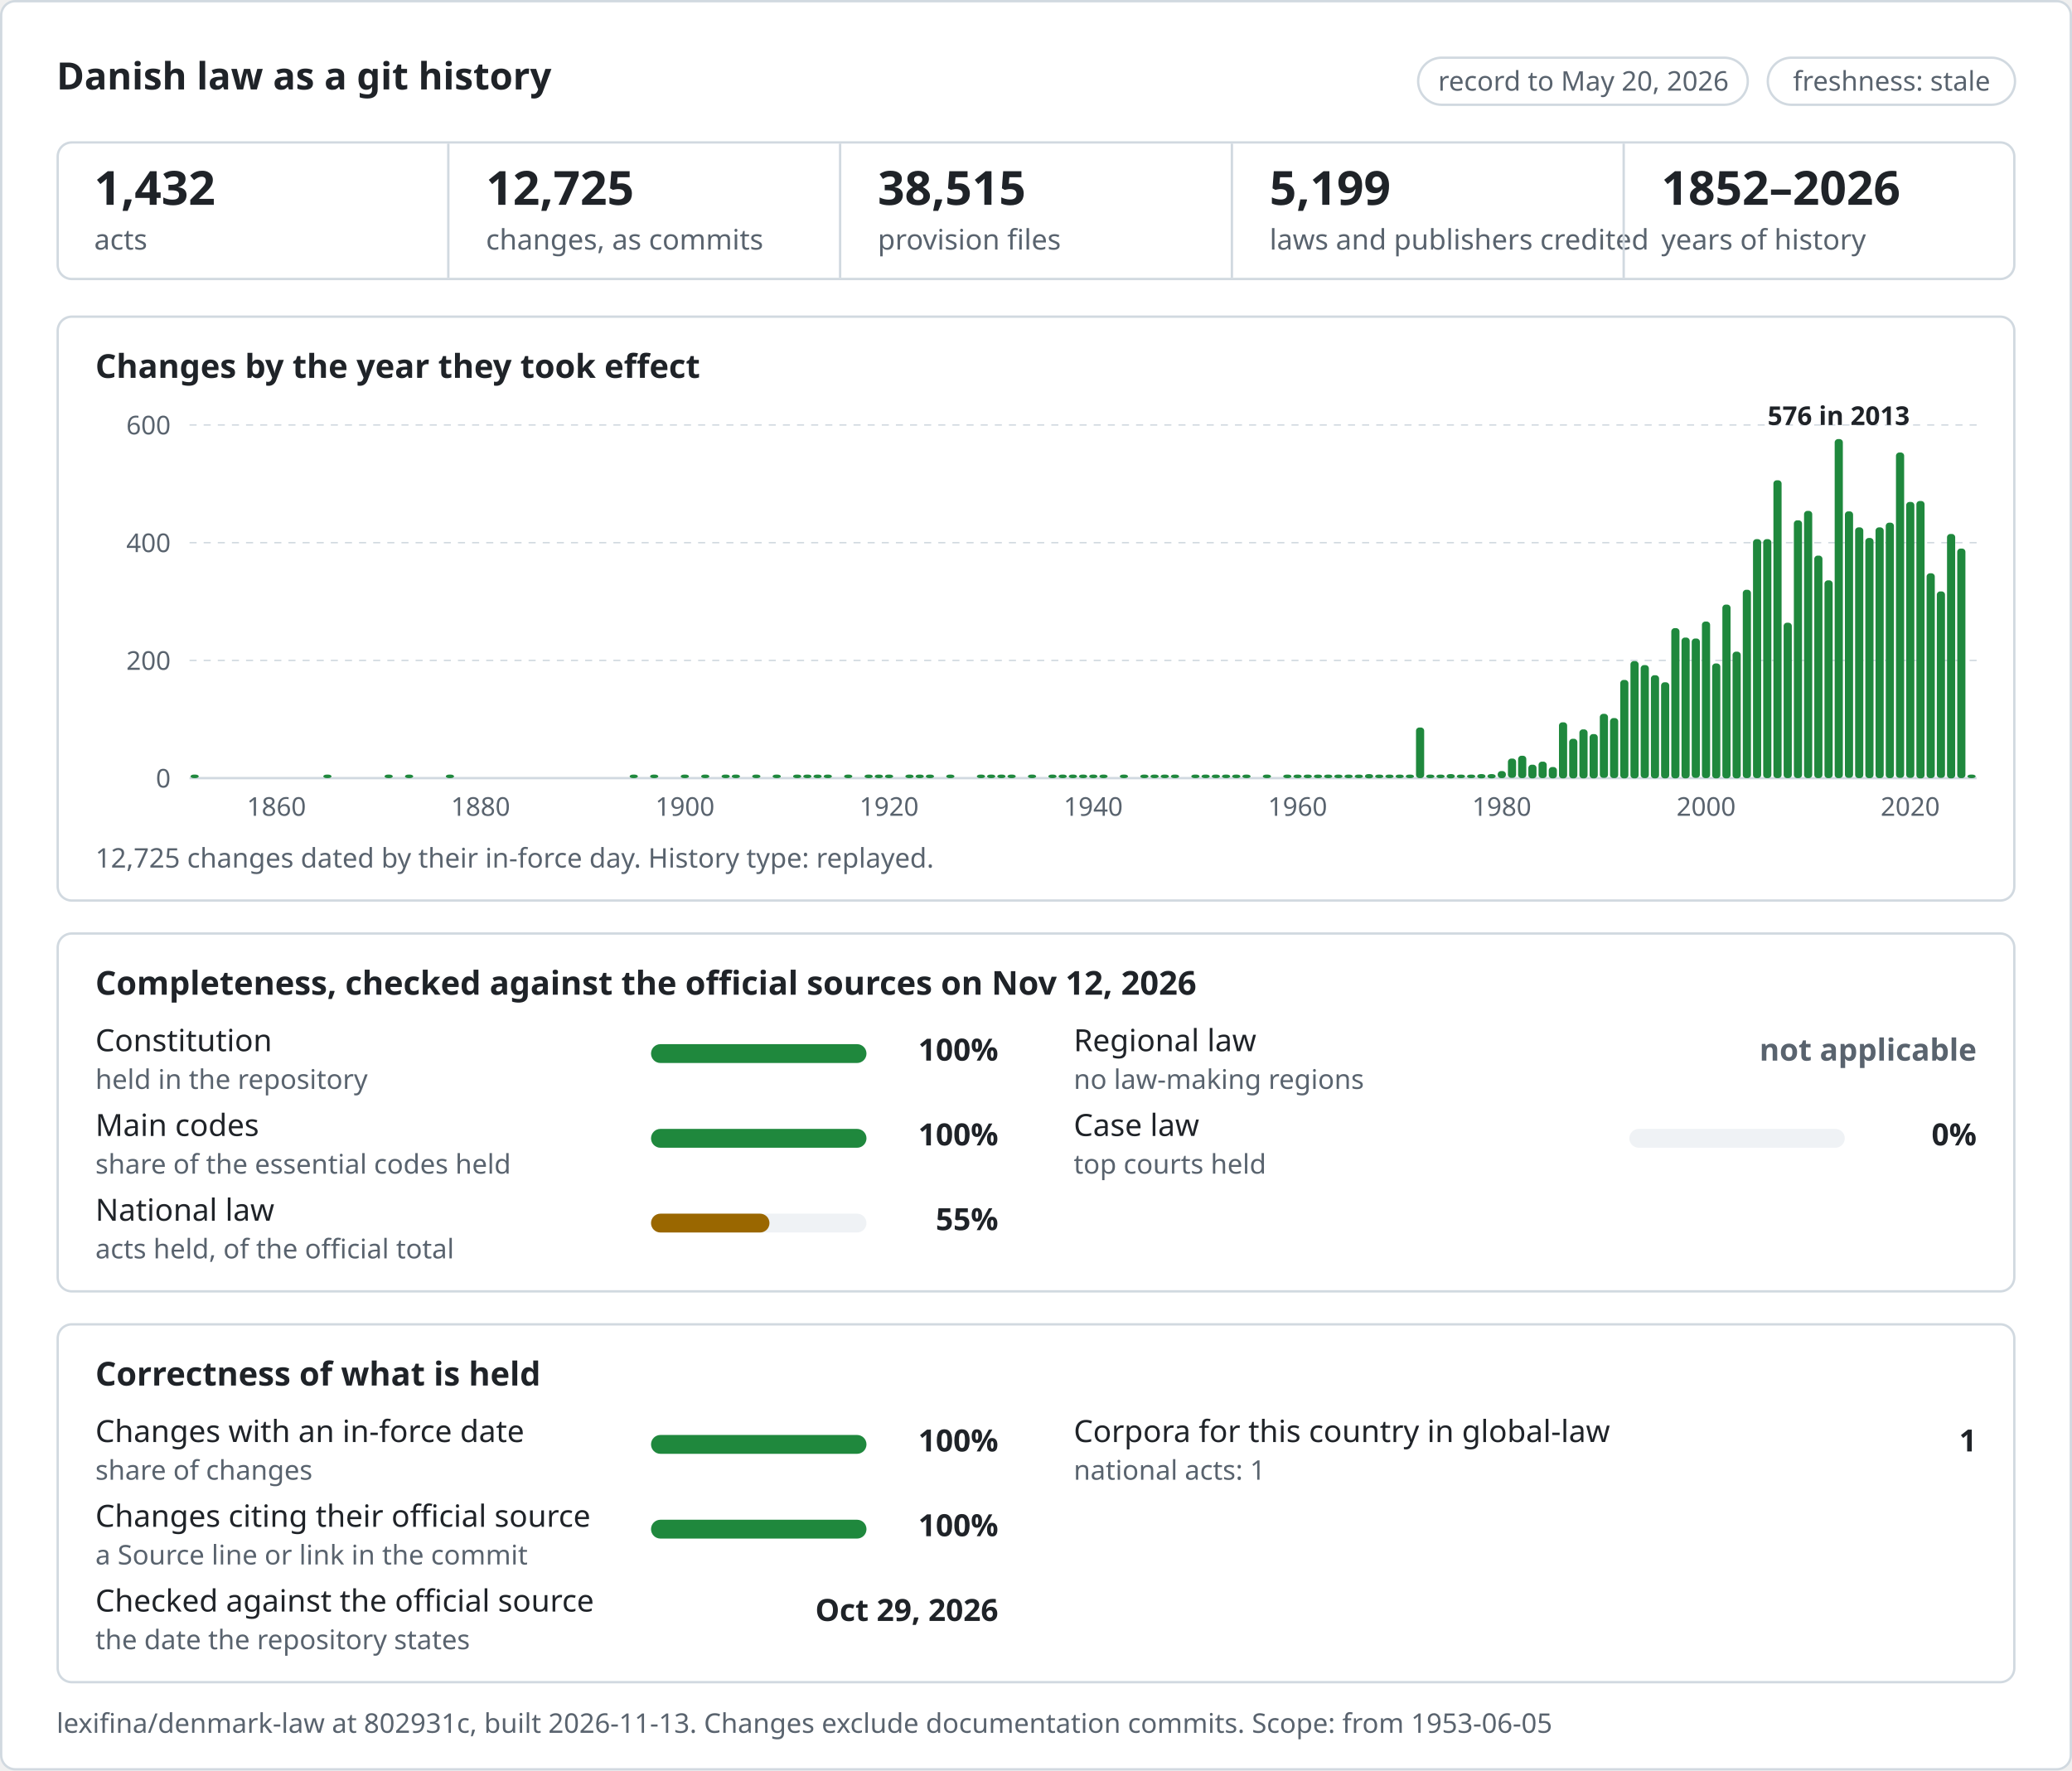
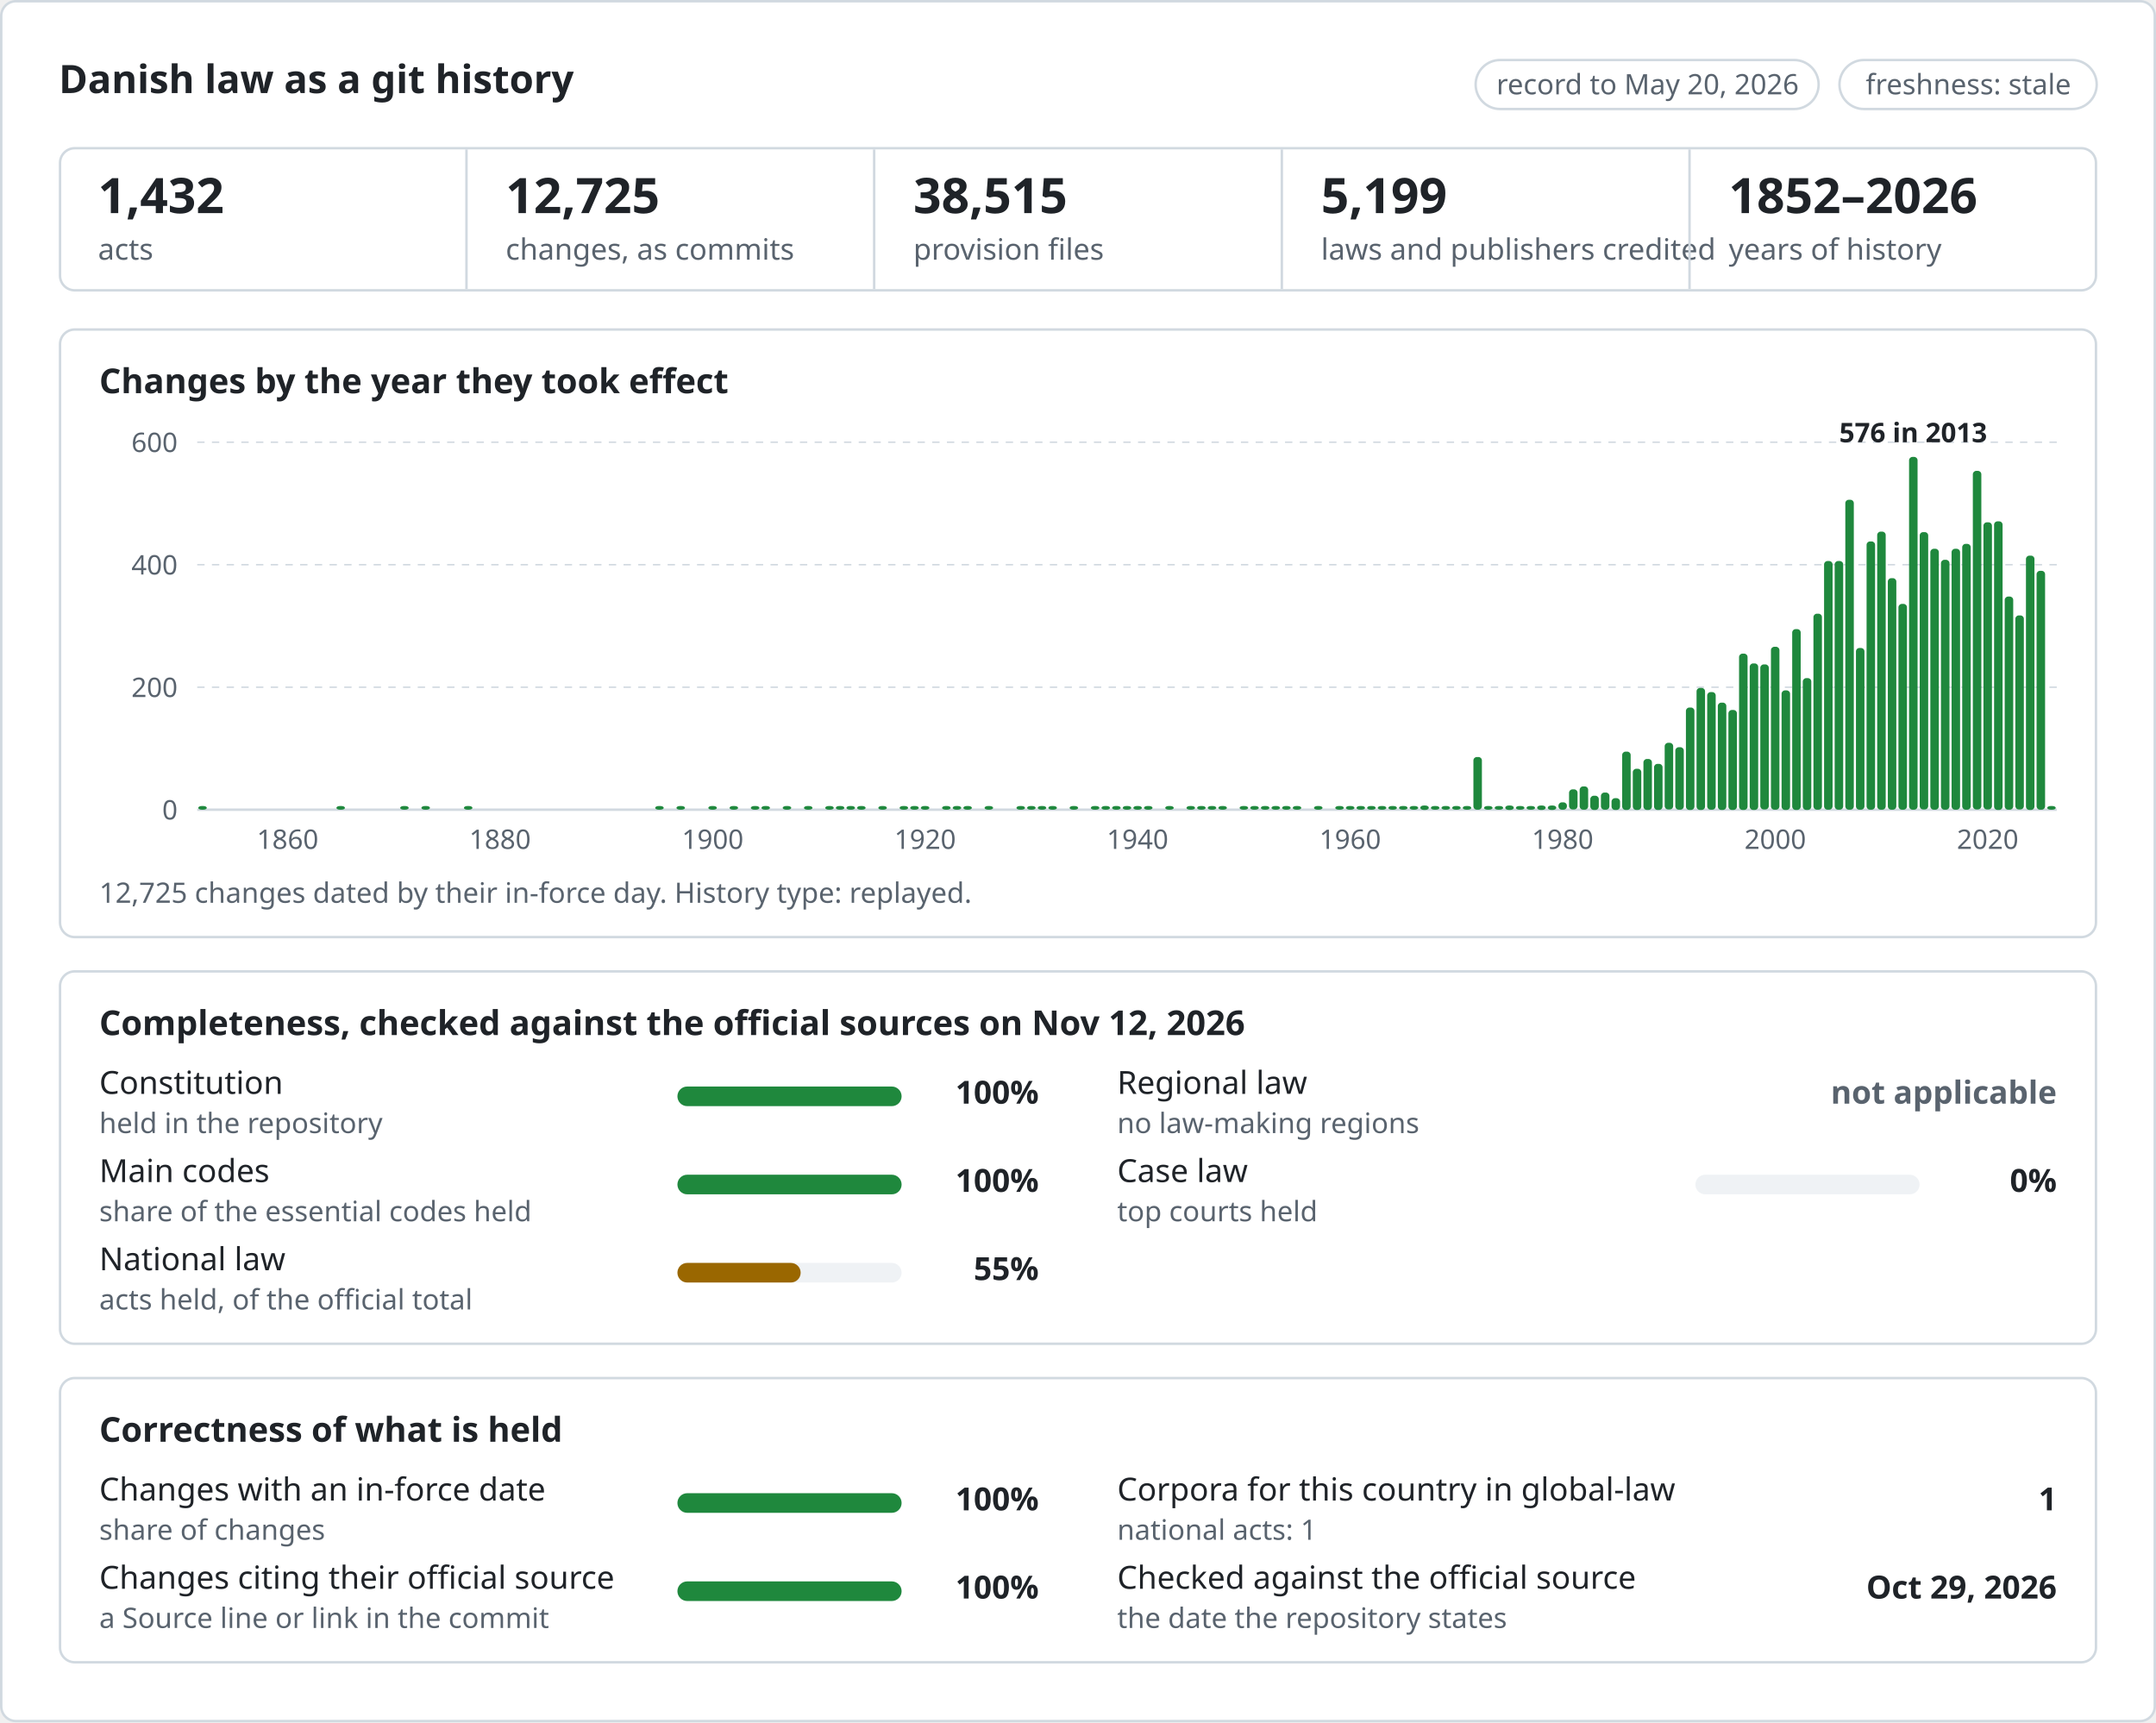
- <svg xmlns="http://www.w3.org/2000/svg" width="880" height="752" viewBox="0 0 880 752" font-family="-apple-system,BlinkMacSystemFont,Segoe UI,Noto Sans,Helvetica,Arial,sans-serif">
-   <rect x="0.5" y="0.5" width="879" height="751" rx="6" fill="#ffffff" stroke="#d1d9e0" />
+ <svg xmlns="http://www.w3.org/2000/svg" width="880" height="703" viewBox="0 0 880 703" font-family="-apple-system,BlinkMacSystemFont,Segoe UI,Noto Sans,Helvetica,Arial,sans-serif">
+   <rect x="0.5" y="0.5" width="879" height="702" rx="6" fill="#ffffff" stroke="#d1d9e0" />
  <text x="24" y="38" font-size="16" font-weight="600" fill="#1f2328">Danish law as a git history</text>
  <rect x="602.3" y="24.5" width="140" height="20" rx="10" fill="none" stroke="#d1d9e0" />
  <text x="672.5" y="38.5" font-size="11.5" font-weight="500" text-anchor="middle" fill="#59636e">record to May 20, 2026</text>
  <rect x="750.8" y="24.5" width="105" height="20" rx="10" fill="none" stroke="#d1d9e0" />
  <text x="803.4" y="38.5" font-size="11.5" font-weight="500" text-anchor="middle" fill="#59636e">freshness: stale</text>
  <rect x="24.5" y="60.5" width="831" height="58" rx="6" fill="#ffffff" stroke="#d1d9e0" />
  <text x="40.0" y="87" font-size="20" font-weight="600" fill="#1f2328">1,432</text>
  <text x="40.0" y="106" font-size="12" fill="#59636e">acts</text>
  <line x1="190.4" y1="61" x2="190.4" y2="118" stroke="#d1d9e0" />
  <text x="206.4" y="87" font-size="20" font-weight="600" fill="#1f2328">12,725</text>
  <text x="206.4" y="106" font-size="12" fill="#59636e">changes, as commits</text>
  <line x1="356.8" y1="61" x2="356.8" y2="118" stroke="#d1d9e0" />
  <text x="372.8" y="87" font-size="20" font-weight="600" fill="#1f2328">38,515</text>
  <text x="372.8" y="106" font-size="12" fill="#59636e">provision files</text>
  <line x1="523.2" y1="61" x2="523.2" y2="118" stroke="#d1d9e0" />
  <text x="539.2" y="87" font-size="20" font-weight="600" fill="#1f2328">5,199</text>
  <text x="539.2" y="106" font-size="12" fill="#59636e" textLength="142" lengthAdjust="spacingAndGlyphs">laws and publishers credited</text>
  <line x1="689.6" y1="61" x2="689.6" y2="118" stroke="#d1d9e0" />
  <text x="705.6" y="87" font-size="20" font-weight="600" fill="#1f2328">1852–2026</text>
  <text x="705.6" y="106" font-size="12" fill="#59636e">years of history</text>
  <rect x="24.5" y="134.5" width="831" height="248" rx="6" fill="#ffffff" stroke="#d1d9e0" />
  <text x="40.5" y="160.5" font-size="14" font-weight="600" fill="#1f2328">Changes by the year they took effect</text>
  <line x1="80.5" y1="330.5" x2="839.5" y2="330.5" stroke="#d1d9e0" stroke-width="1" />
  <text x="72.5" y="334.5" font-size="11" text-anchor="end" fill="#59636e">0</text>
  <line x1="80.5" y1="280.5" x2="839.5" y2="280.5" stroke="#d1d9e0" stroke-width="0.6" stroke-dasharray="3 3" />
  <text x="72.5" y="284.5" font-size="11" text-anchor="end" fill="#59636e">200</text>
  <line x1="80.5" y1="230.5" x2="839.5" y2="230.5" stroke="#d1d9e0" stroke-width="0.6" stroke-dasharray="3 3" />
  <text x="72.5" y="234.5" font-size="11" text-anchor="end" fill="#59636e">400</text>
  <line x1="80.5" y1="180.5" x2="839.5" y2="180.5" stroke="#d1d9e0" stroke-width="0.6" stroke-dasharray="3 3" />
  <text x="72.5" y="184.5" font-size="11" text-anchor="end" fill="#59636e">600</text>
  <rect x="80.93" y="329.0" width="3.47" height="1.5" rx="1.4" fill="#1f883d" />
  <text x="117.4" y="346.5" font-size="11" text-anchor="middle" fill="#59636e">1860</text>
  <rect x="137.32" y="329.0" width="3.47" height="1.5" rx="1.4" fill="#1f883d" />
  <rect x="163.34" y="329.0" width="3.47" height="1.5" rx="1.4" fill="#1f883d" />
  <rect x="172.01" y="329.0" width="3.47" height="1.5" rx="1.4" fill="#1f883d" />
  <rect x="189.36" y="329.0" width="3.47" height="1.5" rx="1.4" fill="#1f883d" />
  <text x="204.1" y="346.5" font-size="11" text-anchor="middle" fill="#59636e">1880</text>
  <rect x="267.43" y="329.0" width="3.47" height="1.5" rx="1.4" fill="#1f883d" />
  <rect x="276.11" y="329.0" width="3.47" height="1.5" rx="1.4" fill="#1f883d" />
  <rect x="289.12" y="329.0" width="3.47" height="1.5" rx="1.4" fill="#1f883d" />
  <text x="290.9" y="346.5" font-size="11" text-anchor="middle" fill="#59636e">1900</text>
  <rect x="297.79" y="329.0" width="3.47" height="1.5" rx="1.4" fill="#1f883d" />
  <rect x="306.47" y="329.0" width="3.47" height="1.5" rx="1.4" fill="#1f883d" />
  <rect x="310.80" y="329.0" width="3.47" height="1.5" rx="1.4" fill="#1f883d" />
  <rect x="319.48" y="329.0" width="3.47" height="1.5" rx="1.4" fill="#1f883d" />
  <rect x="328.15" y="329.0" width="3.47" height="1.5" rx="1.4" fill="#1f883d" />
  <rect x="336.83" y="329.0" width="3.47" height="1.5" rx="1.4" fill="#1f883d" />
  <rect x="341.16" y="329.0" width="3.47" height="1.5" rx="1.4" fill="#1f883d" />
  <rect x="345.50" y="329.0" width="3.47" height="1.5" rx="1.4" fill="#1f883d" />
  <rect x="349.84" y="329.0" width="3.47" height="1.5" rx="1.4" fill="#1f883d" />
  <rect x="358.51" y="329.0" width="3.47" height="1.5" rx="1.4" fill="#1f883d" />
  <rect x="367.19" y="329.0" width="3.47" height="1.5" rx="1.4" fill="#1f883d" />
  <rect x="371.52" y="329.0" width="3.47" height="1.5" rx="1.4" fill="#1f883d" />
  <rect x="375.86" y="329.0" width="3.47" height="1.5" rx="1.4" fill="#1f883d" />
  <text x="377.6" y="346.5" font-size="11" text-anchor="middle" fill="#59636e">1920</text>
  <rect x="384.53" y="329.0" width="3.47" height="1.5" rx="1.4" fill="#1f883d" />
  <rect x="388.87" y="329.0" width="3.47" height="1.5" rx="1.4" fill="#1f883d" />
  <rect x="393.21" y="329.0" width="3.47" height="1.5" rx="1.4" fill="#1f883d" />
  <rect x="401.88" y="329.0" width="3.47" height="1.5" rx="1.4" fill="#1f883d" />
  <rect x="414.89" y="329.0" width="3.47" height="1.5" rx="1.4" fill="#1f883d" />
  <rect x="419.23" y="329.0" width="3.47" height="1.5" rx="1.4" fill="#1f883d" />
  <rect x="423.57" y="329.0" width="3.47" height="1.5" rx="1.4" fill="#1f883d" />
  <rect x="427.91" y="329.0" width="3.47" height="1.5" rx="1.4" fill="#1f883d" />
  <rect x="436.58" y="329.0" width="3.47" height="1.5" rx="1.4" fill="#1f883d" />
  <rect x="445.25" y="329.0" width="3.47" height="1.5" rx="1.4" fill="#1f883d" />
  <rect x="449.59" y="329.0" width="3.47" height="1.5" rx="1.4" fill="#1f883d" />
  <rect x="453.93" y="329.0" width="3.47" height="1.5" rx="1.4" fill="#1f883d" />
  <rect x="458.27" y="329.0" width="3.47" height="1.5" rx="1.4" fill="#1f883d" />
  <rect x="462.60" y="329.0" width="3.47" height="1.5" rx="1.4" fill="#1f883d" />
  <text x="464.3" y="346.5" font-size="11" text-anchor="middle" fill="#59636e">1940</text>
  <rect x="466.94" y="329.0" width="3.47" height="1.5" rx="1.4" fill="#1f883d" />
  <rect x="475.61" y="329.0" width="3.47" height="1.5" rx="1.4" fill="#1f883d" />
  <rect x="484.29" y="329.0" width="3.47" height="1.5" rx="1.4" fill="#1f883d" />
  <rect x="488.63" y="329.0" width="3.47" height="1.5" rx="1.4" fill="#1f883d" />
  <rect x="492.96" y="329.0" width="3.47" height="1.5" rx="1.4" fill="#1f883d" />
  <rect x="497.30" y="329.0" width="3.47" height="1.5" rx="1.4" fill="#1f883d" />
  <rect x="505.97" y="329.0" width="3.47" height="1.5" rx="1.4" fill="#1f883d" />
  <rect x="510.31" y="329.0" width="3.47" height="1.5" rx="1.4" fill="#1f883d" />
  <rect x="514.65" y="329.0" width="3.47" height="1.5" rx="1.4" fill="#1f883d" />
  <rect x="518.99" y="329.0" width="3.47" height="1.5" rx="1.4" fill="#1f883d" />
  <rect x="523.32" y="329.0" width="3.47" height="1.5" rx="1.4" fill="#1f883d" />
  <rect x="527.66" y="329.0" width="3.47" height="1.5" rx="1.4" fill="#1f883d" />
  <rect x="536.33" y="329.0" width="3.47" height="1.5" rx="1.4" fill="#1f883d" />
  <rect x="545.01" y="329.0" width="3.47" height="1.5" rx="1.4" fill="#1f883d" />
  <rect x="549.35" y="329.0" width="3.47" height="1.5" rx="1.4" fill="#1f883d" />
  <text x="551.1" y="346.5" font-size="11" text-anchor="middle" fill="#59636e">1960</text>
  <rect x="553.68" y="329.0" width="3.47" height="1.5" rx="1.4" fill="#1f883d" />
  <rect x="558.02" y="329.0" width="3.47" height="1.5" rx="1.4" fill="#1f883d" />
  <rect x="562.36" y="329.0" width="3.47" height="1.5" rx="1.4" fill="#1f883d" />
  <rect x="566.69" y="329.0" width="3.47" height="1.5" rx="1.4" fill="#1f883d" />
  <rect x="571.03" y="329.0" width="3.47" height="1.5" rx="1.4" fill="#1f883d" />
  <rect x="575.37" y="329.0" width="3.47" height="1.5" rx="1.4" fill="#1f883d" />
  <rect x="579.71" y="328.8" width="3.47" height="1.8" rx="1.4" fill="#1f883d" />
  <rect x="584.04" y="329.0" width="3.47" height="1.5" rx="1.4" fill="#1f883d" />
  <rect x="588.38" y="329.0" width="3.47" height="1.5" rx="1.4" fill="#1f883d" />
  <rect x="592.72" y="329.0" width="3.47" height="1.5" rx="1.4" fill="#1f883d" />
  <rect x="597.05" y="329.0" width="3.47" height="1.5" rx="1.4" fill="#1f883d" />
  <rect x="601.39" y="309.0" width="3.47" height="21.5" rx="1.4" fill="#1f883d" />
  <rect x="605.73" y="329.0" width="3.47" height="1.5" rx="1.4" fill="#1f883d" />
  <rect x="610.07" y="329.0" width="3.47" height="1.5" rx="1.4" fill="#1f883d" />
  <rect x="614.40" y="328.8" width="3.47" height="1.8" rx="1.4" fill="#1f883d" />
  <rect x="618.74" y="329.0" width="3.47" height="1.5" rx="1.4" fill="#1f883d" />
  <rect x="623.08" y="329.0" width="3.47" height="1.5" rx="1.4" fill="#1f883d" />
  <rect x="627.41" y="328.8" width="3.47" height="1.8" rx="1.4" fill="#1f883d" />
  <rect x="631.75" y="328.8" width="3.47" height="1.8" rx="1.4" fill="#1f883d" />
  <rect x="636.09" y="327.5" width="3.47" height="3.0" rx="1.4" fill="#1f883d" />
  <text x="637.8" y="346.5" font-size="11" text-anchor="middle" fill="#59636e">1980</text>
  <rect x="640.43" y="322.2" width="3.47" height="8.2" rx="1.4" fill="#1f883d" />
  <rect x="644.76" y="321.0" width="3.47" height="9.5" rx="1.4" fill="#1f883d" />
  <rect x="649.10" y="324.8" width="3.47" height="5.8" rx="1.4" fill="#1f883d" />
  <rect x="653.44" y="323.5" width="3.47" height="7.0" rx="1.4" fill="#1f883d" />
  <rect x="657.77" y="325.8" width="3.47" height="4.8" rx="1.4" fill="#1f883d" />
  <rect x="662.11" y="306.8" width="3.47" height="23.8" rx="1.4" fill="#1f883d" />
  <rect x="666.45" y="313.8" width="3.47" height="16.8" rx="1.4" fill="#1f883d" />
  <rect x="670.79" y="309.8" width="3.47" height="20.8" rx="1.4" fill="#1f883d" />
  <rect x="675.12" y="311.8" width="3.47" height="18.8" rx="1.4" fill="#1f883d" />
  <rect x="679.46" y="303.2" width="3.47" height="27.2" rx="1.4" fill="#1f883d" />
  <rect x="683.80" y="305.0" width="3.47" height="25.5" rx="1.4" fill="#1f883d" />
  <rect x="688.13" y="288.8" width="3.47" height="41.8" rx="1.4" fill="#1f883d" />
  <rect x="692.47" y="280.8" width="3.47" height="49.8" rx="1.4" fill="#1f883d" />
  <rect x="696.81" y="282.5" width="3.47" height="48.0" rx="1.4" fill="#1f883d" />
  <rect x="701.15" y="286.8" width="3.47" height="43.8" rx="1.4" fill="#1f883d" />
  <rect x="705.48" y="289.8" width="3.47" height="40.8" rx="1.4" fill="#1f883d" />
  <rect x="709.82" y="266.8" width="3.47" height="63.8" rx="1.4" fill="#1f883d" />
  <rect x="714.16" y="270.8" width="3.47" height="59.8" rx="1.4" fill="#1f883d" />
  <rect x="718.49" y="271.2" width="3.47" height="59.2" rx="1.4" fill="#1f883d" />
  <rect x="722.83" y="264.0" width="3.47" height="66.5" rx="1.4" fill="#1f883d" />
  <text x="724.6" y="346.5" font-size="11" text-anchor="middle" fill="#59636e">2000</text>
  <rect x="727.17" y="281.8" width="3.47" height="48.8" rx="1.4" fill="#1f883d" />
  <rect x="731.51" y="256.8" width="3.47" height="73.8" rx="1.4" fill="#1f883d" />
  <rect x="735.84" y="276.8" width="3.47" height="53.8" rx="1.4" fill="#1f883d" />
  <rect x="740.18" y="250.5" width="3.47" height="80.0" rx="1.4" fill="#1f883d" />
  <rect x="744.52" y="229.0" width="3.47" height="101.5" rx="1.4" fill="#1f883d" />
  <rect x="748.85" y="229.0" width="3.47" height="101.5" rx="1.4" fill="#1f883d" />
  <rect x="753.19" y="204.0" width="3.47" height="126.5" rx="1.4" fill="#1f883d" />
  <rect x="757.53" y="264.5" width="3.47" height="66.0" rx="1.4" fill="#1f883d" />
  <rect x="761.87" y="221.0" width="3.47" height="109.5" rx="1.4" fill="#1f883d" />
  <rect x="766.20" y="217.0" width="3.47" height="113.5" rx="1.4" fill="#1f883d" />
  <rect x="770.54" y="236.0" width="3.47" height="94.5" rx="1.4" fill="#1f883d" />
  <rect x="774.88" y="246.5" width="3.47" height="84.0" rx="1.4" fill="#1f883d" />
  <rect x="779.21" y="186.5" width="3.47" height="144.0" rx="1.4" fill="#1f883d" />
  <text x="780.9" y="180.5" font-size="11" font-weight="600" text-anchor="middle" fill="#1f2328">576 in 2013</text>
  <rect x="783.55" y="217.2" width="3.47" height="113.2" rx="1.4" fill="#1f883d" />
  <rect x="787.89" y="224.0" width="3.47" height="106.5" rx="1.4" fill="#1f883d" />
  <rect x="792.23" y="228.5" width="3.47" height="102.0" rx="1.4" fill="#1f883d" />
  <rect x="796.56" y="224.0" width="3.47" height="106.5" rx="1.4" fill="#1f883d" />
  <rect x="800.90" y="222.0" width="3.47" height="108.5" rx="1.4" fill="#1f883d" />
  <rect x="805.24" y="192.2" width="3.47" height="138.2" rx="1.4" fill="#1f883d" />
  <rect x="809.57" y="213.2" width="3.47" height="117.2" rx="1.4" fill="#1f883d" />
  <text x="811.3" y="346.5" font-size="11" text-anchor="middle" fill="#59636e">2020</text>
  <rect x="813.91" y="212.8" width="3.47" height="117.8" rx="1.4" fill="#1f883d" />
  <rect x="818.25" y="243.5" width="3.47" height="87.0" rx="1.4" fill="#1f883d" />
  <rect x="822.59" y="251.2" width="3.47" height="79.2" rx="1.4" fill="#1f883d" />
  <rect x="826.92" y="226.8" width="3.47" height="103.8" rx="1.4" fill="#1f883d" />
  <rect x="831.26" y="233.0" width="3.47" height="97.5" rx="1.4" fill="#1f883d" />
  <rect x="835.60" y="329.0" width="3.47" height="1.5" rx="1.4" fill="#1f883d" />
  <text x="40.5" y="368.5" font-size="11.5" fill="#59636e">12,725 changes dated by their in-force day. History type: replayed.</text>
  <rect x="24.5" y="396.5" width="831" height="152" rx="6" fill="#ffffff" stroke="#d1d9e0" />
  <text x="40.5" y="422.5" font-size="14" font-weight="600" fill="#1f2328">Completeness, checked against the official sources on Nov 12, 2026</text>
  <text x="40.5" y="446.5" font-size="13" fill="#1f2328">Constitution</text>
  <text x="40.5" y="462.5" font-size="11.5" fill="#59636e">held in the repository</text>
  <g>
    <rect x="276.5" y="443.5" width="91.5" height="8" rx="4" fill="#eff2f5" />
    <rect x="276.5" y="443.5" width="91.5" height="8" rx="4" fill="#1f883d" />
  </g>
  <text x="424.0" y="450.5" font-size="13" font-weight="600" text-anchor="end" fill="#1f2328">100%</text>
  <text x="40.5" y="482.5" font-size="13" fill="#1f2328">Main codes</text>
  <text x="40.5" y="498.5" font-size="11.5" fill="#59636e">share of the essential codes held</text>
  <g>
    <rect x="276.5" y="479.5" width="91.5" height="8" rx="4" fill="#eff2f5" />
    <rect x="276.5" y="479.5" width="91.5" height="8" rx="4" fill="#1f883d" />
  </g>
  <text x="424.0" y="486.5" font-size="13" font-weight="600" text-anchor="end" fill="#1f2328">100%</text>
  <text x="40.5" y="518.5" font-size="13" fill="#1f2328">National law</text>
  <text x="40.5" y="534.5" font-size="11.5" fill="#59636e">acts held, of the official total</text>
  <g>
    <rect x="276.5" y="515.5" width="91.5" height="8" rx="4" fill="#eff2f5" />
    <rect x="276.5" y="515.5" width="50.3" height="8" rx="4" fill="#9a6700" />
  </g>
  <text x="424.0" y="522.5" font-size="13" font-weight="600" text-anchor="end" fill="#1f2328">55%</text>
  <text x="456.0" y="446.5" font-size="13" fill="#1f2328">Regional law</text>
  <text x="456.0" y="462.5" font-size="11.5" fill="#59636e">no law-making regions</text>
  <text x="839.5" y="450.5" font-size="13" font-weight="600" text-anchor="end" fill="#59636e">not applicable</text>
  <text x="456.0" y="482.5" font-size="13" fill="#1f2328">Case law</text>
  <text x="456.0" y="498.5" font-size="11.5" fill="#59636e">top courts held</text>
  <g>
    <rect x="692.0" y="479.5" width="91.5" height="8" rx="4" fill="#eff2f5" />
  </g>
  <text x="839.5" y="486.5" font-size="13" font-weight="600" text-anchor="end" fill="#1f2328">0%</text>
-   <rect x="24.5" y="562.5" width="831" height="152" rx="6" fill="#ffffff" stroke="#d1d9e0" />
+   <rect x="24.5" y="562.5" width="831" height="116" rx="6" fill="#ffffff" stroke="#d1d9e0" />
  <text x="40.5" y="588.5" font-size="14" font-weight="600" fill="#1f2328">Correctness of what is held</text>
  <text x="40.5" y="612.5" font-size="13" fill="#1f2328">Changes with an in-force date</text>
  <text x="40.5" y="628.5" font-size="11.5" fill="#59636e">share of changes</text>
  <g>
    <rect x="276.5" y="609.5" width="91.5" height="8" rx="4" fill="#eff2f5" />
    <rect x="276.5" y="609.5" width="91.5" height="8" rx="4" fill="#1f883d" />
  </g>
  <text x="424.0" y="616.5" font-size="13" font-weight="600" text-anchor="end" fill="#1f2328">100%</text>
  <text x="40.5" y="648.5" font-size="13" fill="#1f2328">Changes citing their official source</text>
  <text x="40.5" y="664.5" font-size="11.5" fill="#59636e">a Source line or link in the commit</text>
  <g>
    <rect x="276.5" y="645.5" width="91.5" height="8" rx="4" fill="#eff2f5" />
    <rect x="276.5" y="645.5" width="91.5" height="8" rx="4" fill="#1f883d" />
  </g>
  <text x="424.0" y="652.5" font-size="13" font-weight="600" text-anchor="end" fill="#1f2328">100%</text>
-   <text x="40.5" y="684.5" font-size="13" fill="#1f2328">Checked against the official source</text>
-   <text x="40.5" y="700.5" font-size="11.5" fill="#59636e">the date the repository states</text>
-   <text x="424.0" y="688.5" font-size="13" font-weight="600" text-anchor="end" fill="#1f2328">Oct 29, 2026</text>
  <text x="456.0" y="612.5" font-size="13" fill="#1f2328">Corpora for this country in global-law</text>
  <text x="456.0" y="628.5" font-size="11.5" fill="#59636e">national acts: 1</text>
  <text x="839.5" y="616.5" font-size="13" font-weight="600" text-anchor="end" fill="#1f2328">1</text>
-   <text x="24" y="736" font-size="11.5" fill="#59636e">lexifina/denmark-law at 802931c, built 2026-11-13. Changes exclude documentation commits. Scope: from 1953-06-05</text>
+   <text x="456.0" y="648.5" font-size="13" fill="#1f2328">Checked against the official source</text>
+   <text x="456.0" y="664.5" font-size="11.5" fill="#59636e">the date the repository states</text>
+   <text x="839.5" y="652.5" font-size="13" font-weight="600" text-anchor="end" fill="#1f2328">Oct 29, 2026</text>
</svg>
